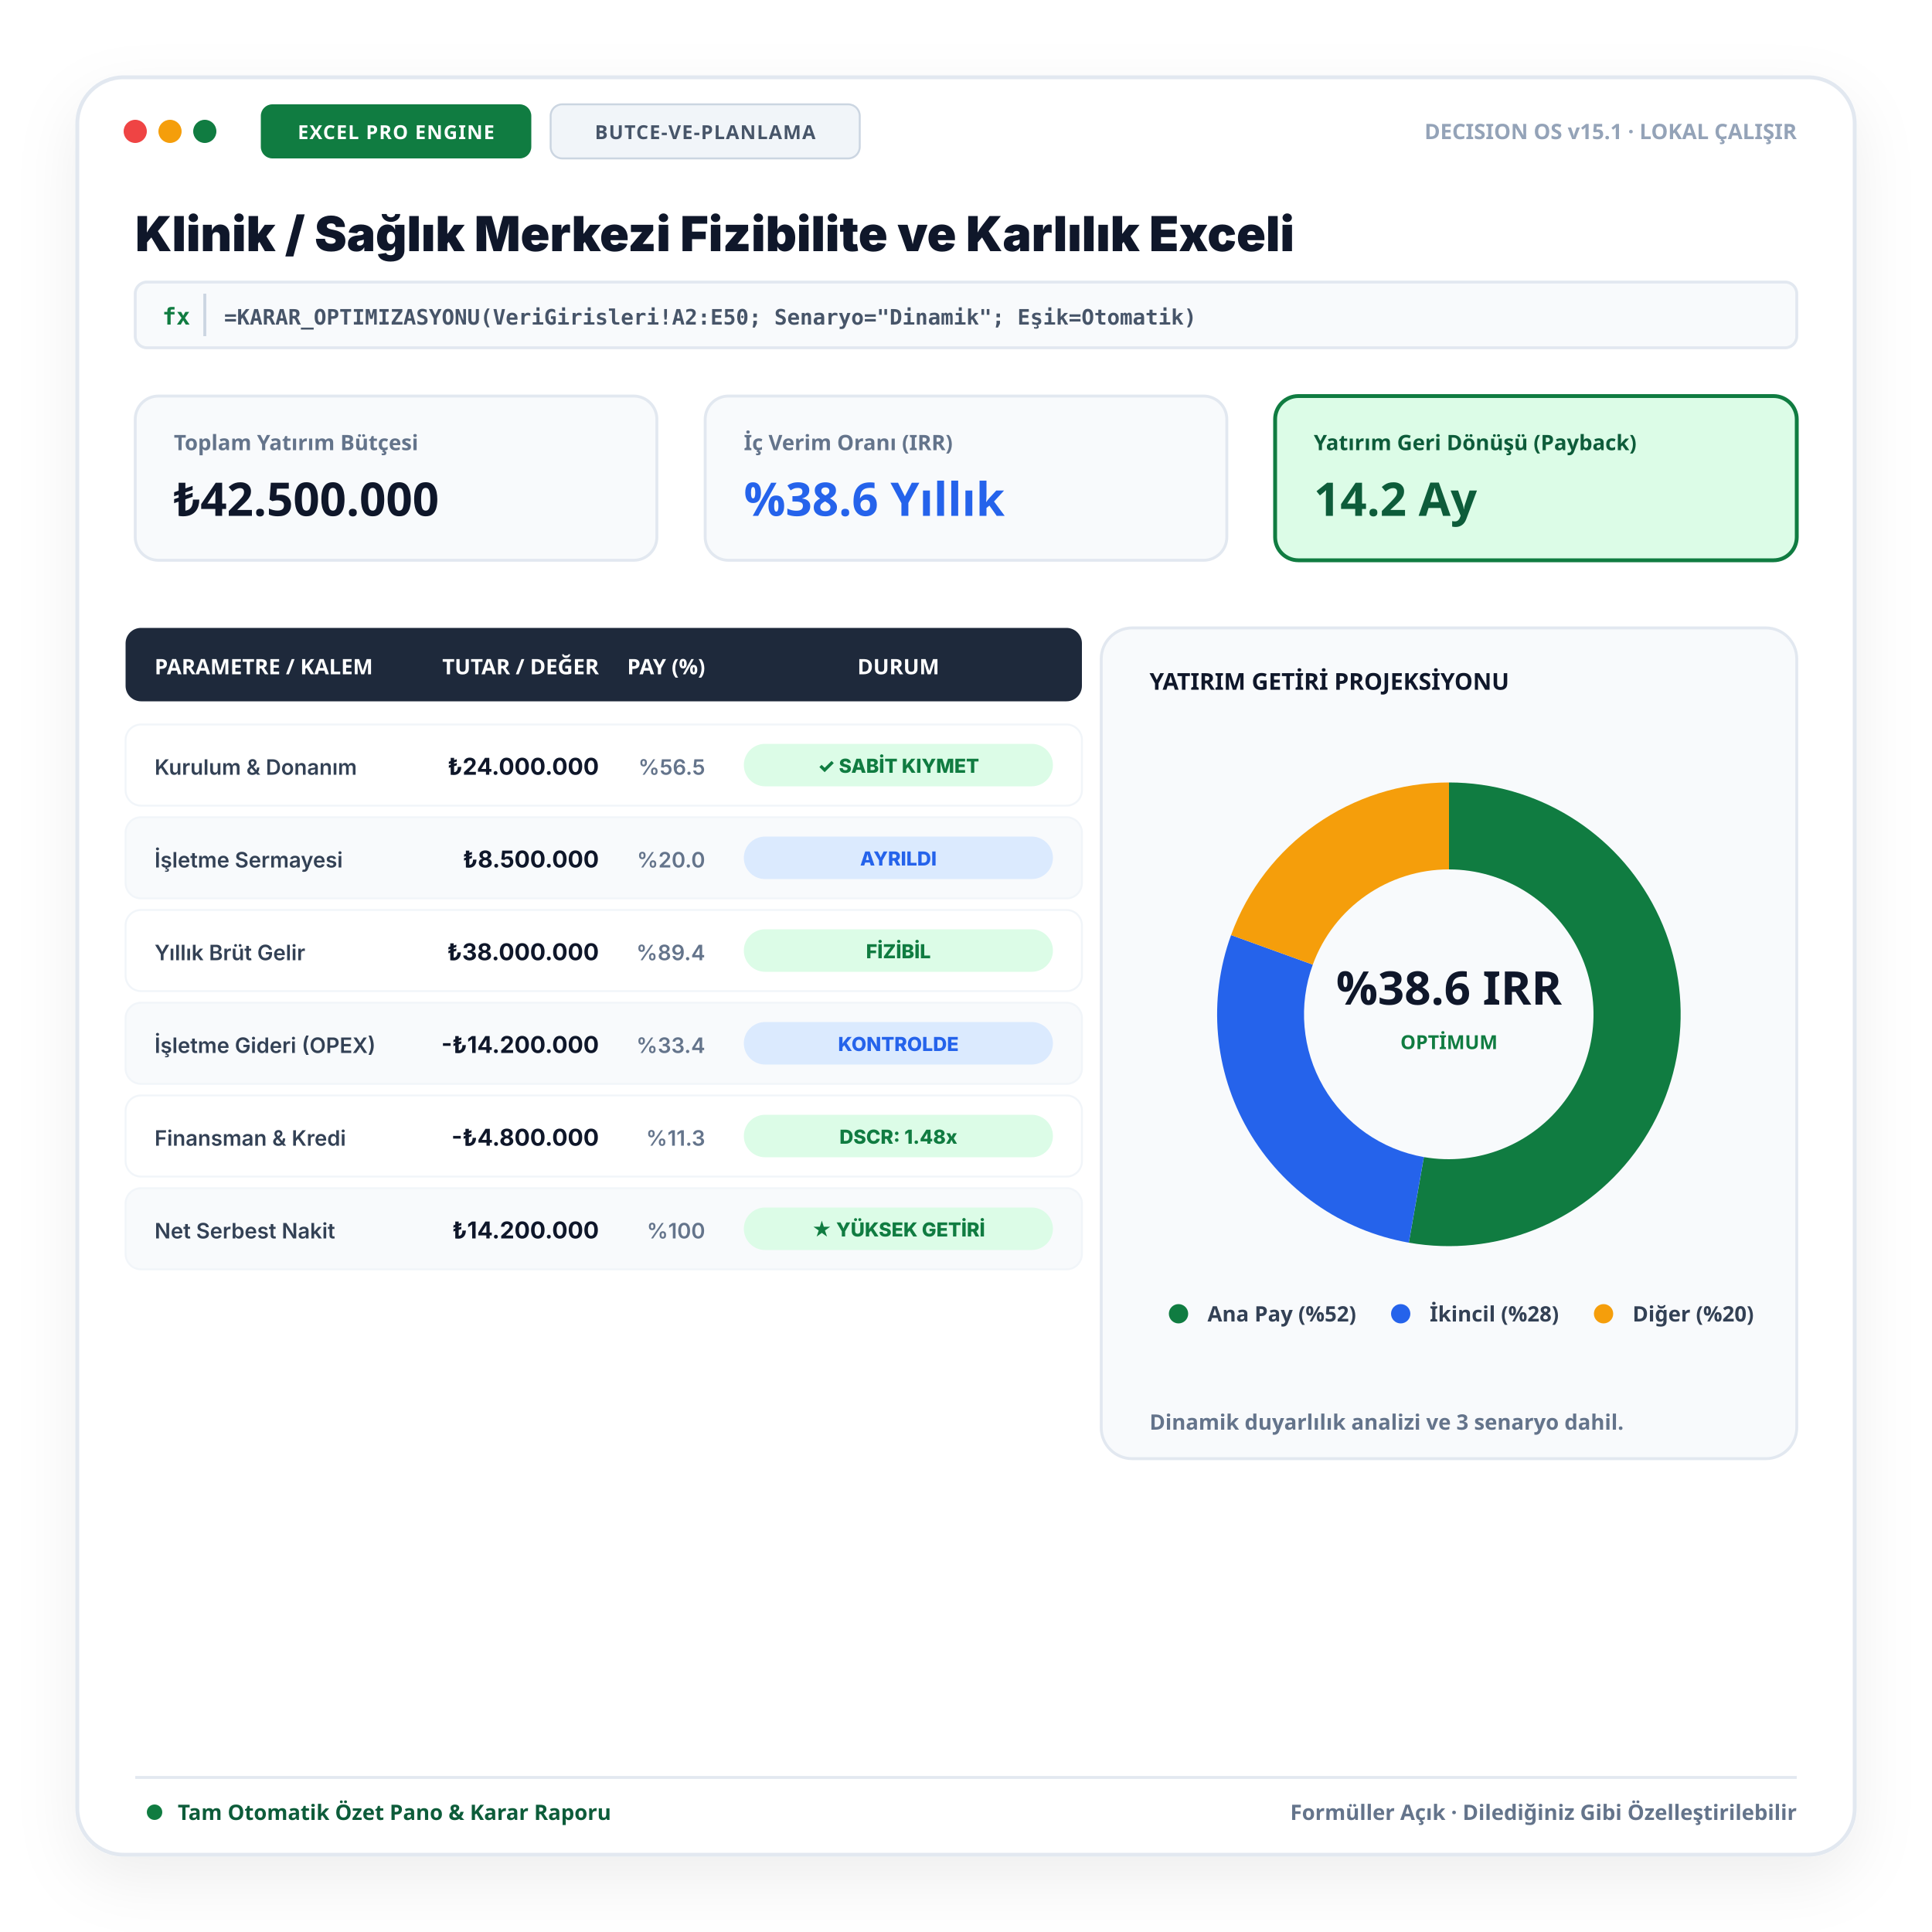
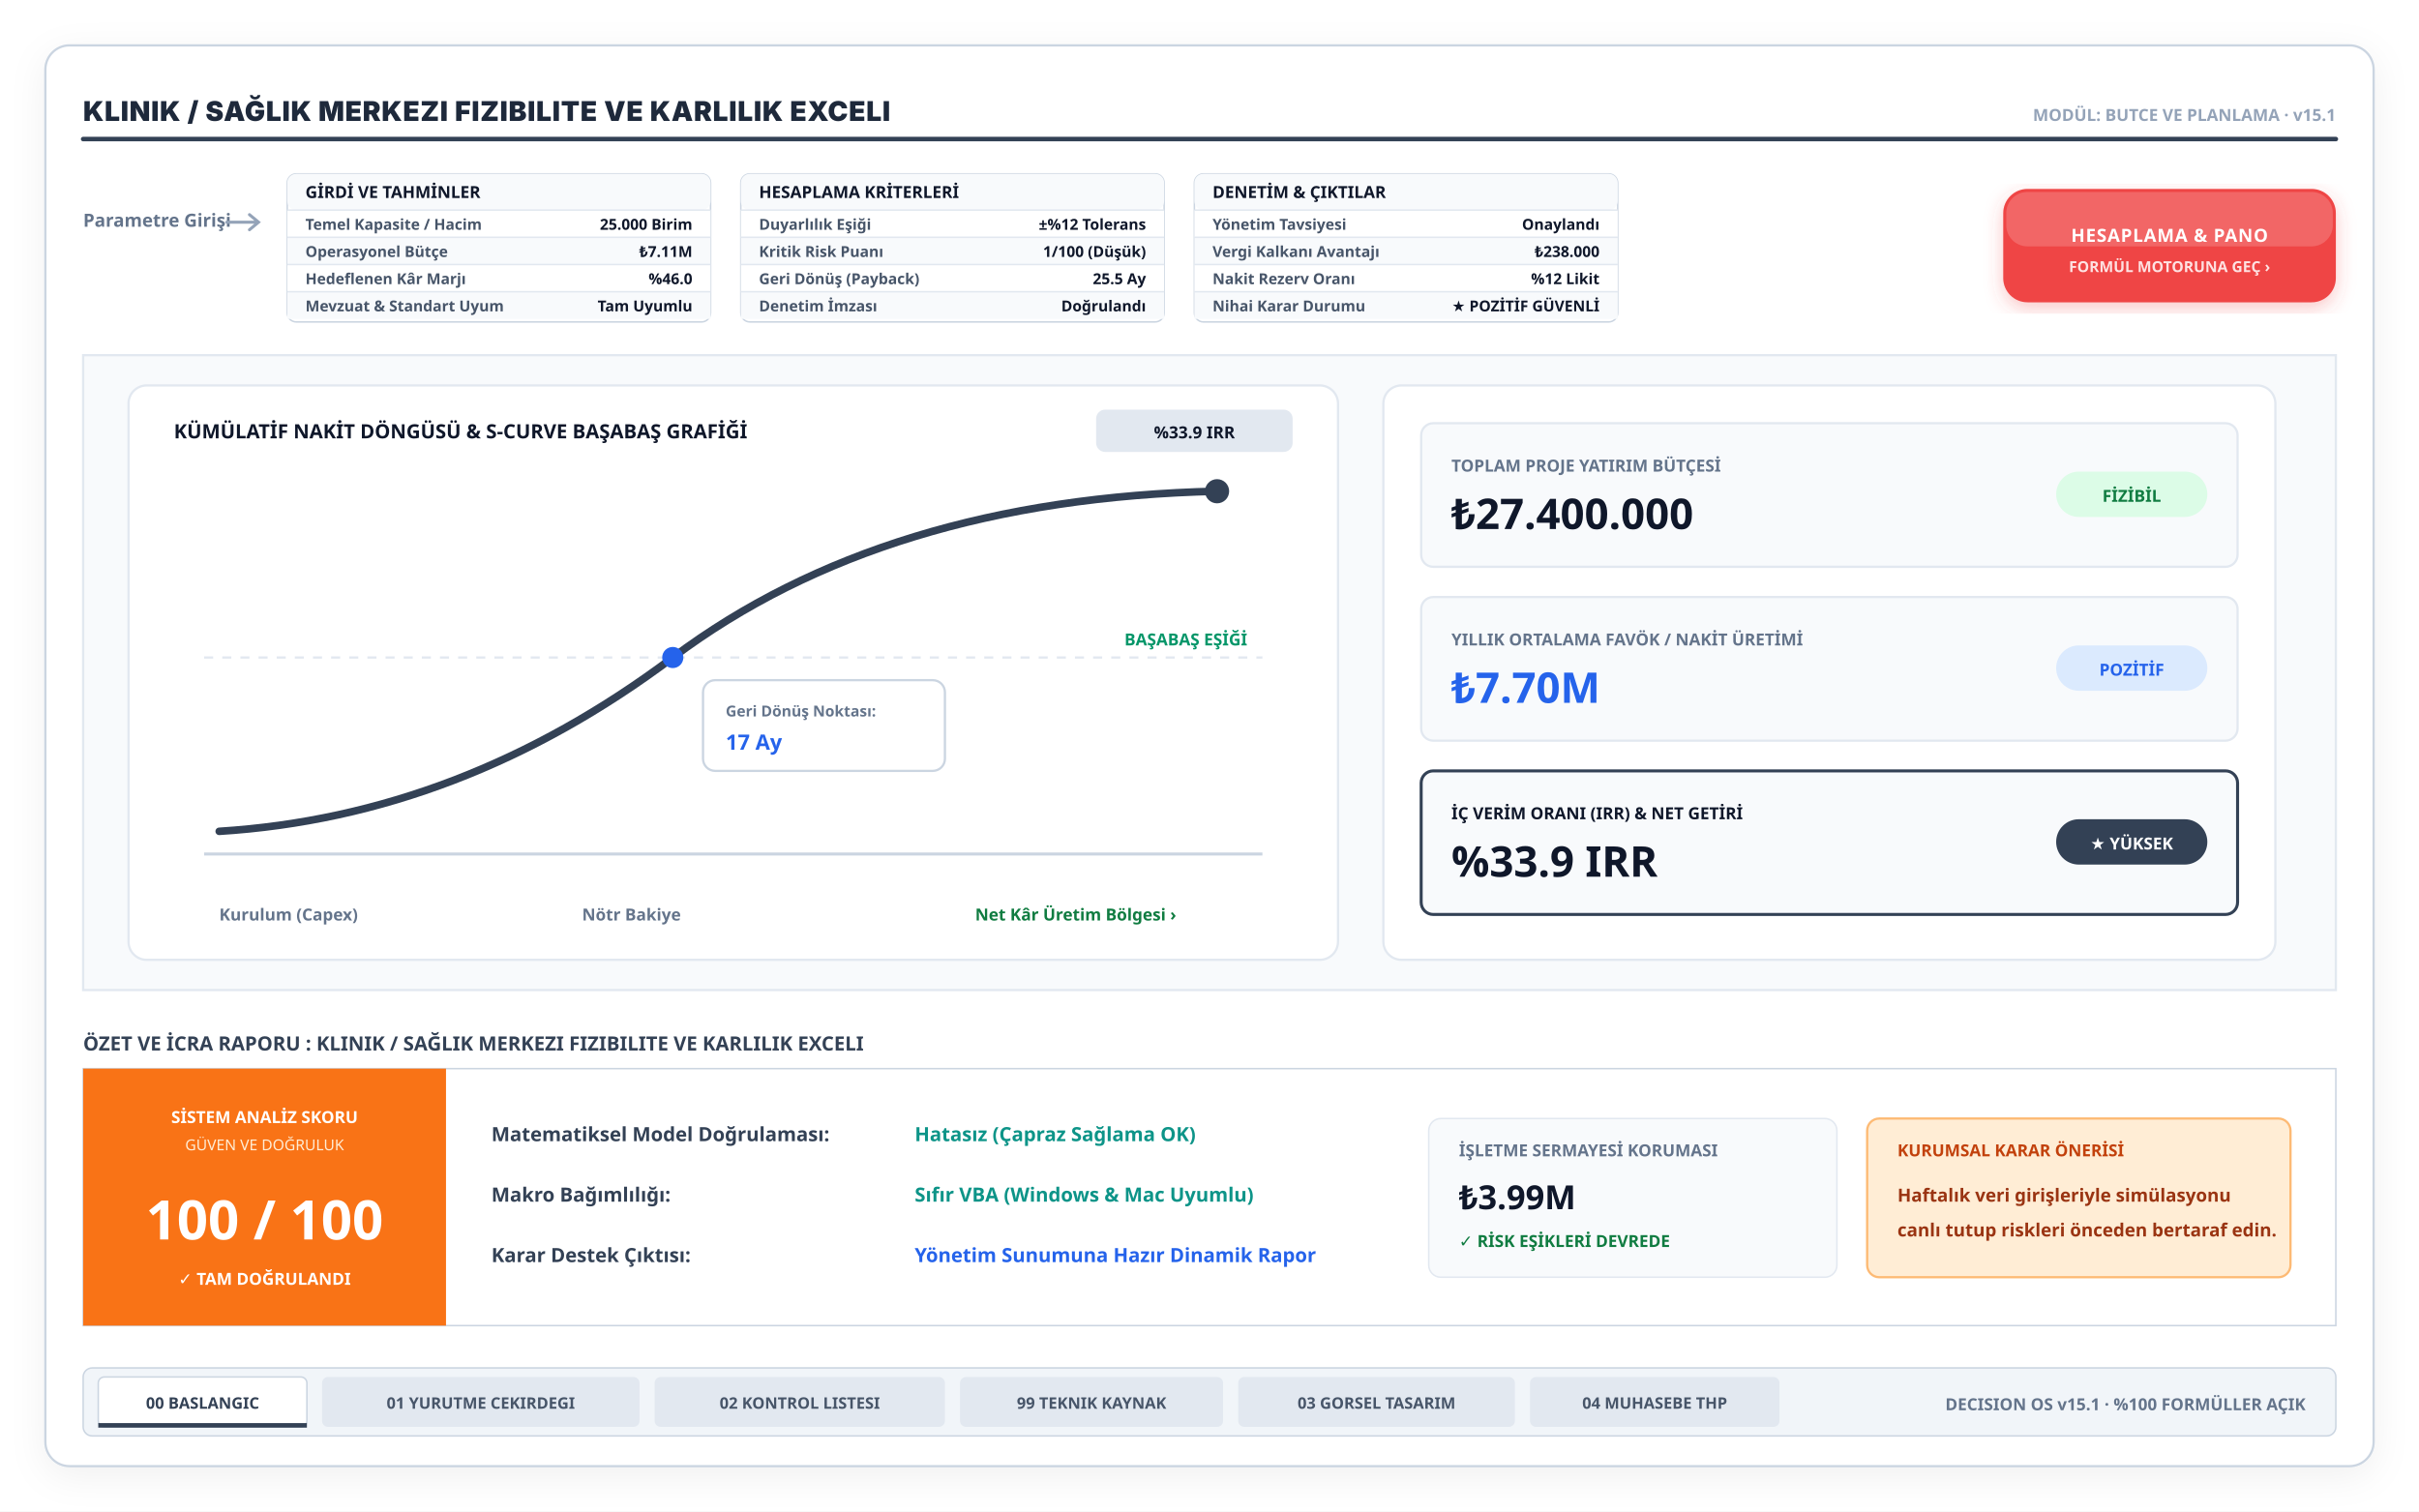
- <svg xmlns="http://www.w3.org/2000/svg" viewBox="0 0 1000 1000" width="100%" height="100%">
+ <svg xmlns="http://www.w3.org/2000/svg" viewBox="0 0 1600 1000" width="100%" height="100%">
  <defs>
-     <filter id="softCard" x="-10%" y="-10%" width="120%" height="120%">
-       <feDropShadow dx="0" dy="12" stdDeviation="16" flood-color="#0f172a" flood-opacity="0.07" />
+     <filter id="cardShadow" x="-5%" y="-5%" width="110%" height="110%">
+       <feDropShadow dx="0" dy="6" stdDeviation="12" flood-color="#0f172a" flood-opacity="0.06" />
+     </filter>
+     <filter id="btnShadow" x="-10%" y="-10%" width="120%" height="120%">
+       <feDropShadow dx="0" dy="4" stdDeviation="6" flood-color="#ef4444" flood-opacity="0.3" />
    </filter>
  </defs>
-   <rect width="1000" height="1000" fill="#ffffff" />
-   <rect x="40" y="40" width="920" height="920" rx="24" fill="#ffffff" stroke="#e2e8f0" stroke-width="2" filter="url(#softCard)" />
-   <g transform="translate(70, 68)">
-     <circle cx="0" cy="0" r="6" fill="#ef4444" />
-     <circle cx="18" cy="0" r="6" fill="#f59e0b" />
-     <circle cx="36" cy="0" r="6" fill="#107c41" />
-     <rect x="65" y="-14" width="140" height="28" rx="6" fill="#107c41" />
-     <text x="135" y="4" font-family="system-ui" font-size="10" font-weight="800" fill="#ffffff" text-anchor="middle" letter-spacing="0.5">EXCEL PRO ENGINE</text>
-     <rect x="215" y="-14" width="160" height="28" rx="6" fill="#f1f5f9" stroke="#cbd5e1" stroke-width="1" />
-     <text x="295" y="4" font-family="system-ui" font-size="10" font-weight="700" fill="#475569" text-anchor="middle" letter-spacing="0.5">BUTCE-VE-PLANLAMA</text>
-     <text x="860" y="4" font-family="system-ui" font-size="11" font-weight="700" fill="#94a3b8" text-anchor="end">DECISION OS v15.1 · LOKAL ÇALIŞIR</text>
+   <rect width="1600" height="1000" fill="#ffffff" />
+   <rect x="30" y="30" width="1540" height="940" rx="16" fill="#ffffff" stroke="#cbd5e1" stroke-width="1.5" filter="url(#cardShadow)" />
+   <g transform="translate(55, 60)">
+     <text x="0" y="20" font-family="system-ui, -apple-system, sans-serif" font-size="18" font-weight="900" fill="#1e293b" letter-spacing="0.5">KLINIK / SAĞLIK MERKEZI FIZIBILITE VE KARLILIK EXCELI</text>
+     <text x="1490" y="20" font-family="system-ui" font-size="11" font-weight="700" fill="#94a3b8" text-anchor="end">MODÜL: BUTCE VE PLANLAMA · v15.1</text>
+     <line x1="0" y1="32" x2="1490" y2="32" stroke="#334155" stroke-width="3" stroke-linecap="round" />
  </g>
-   <g transform="translate(70, 130)">
-     <text x="0" y="0" font-family="system-ui, -apple-system, sans-serif" font-size="25" font-weight="900" fill="#0f172a">Klinik / Sağlık Merkezi Fizibilite ve Karlılık Exceli</text>
-     <rect x="0" y="16" width="860" height="34" rx="6" fill="#f8fafc" stroke="#e2e8f0" stroke-width="1.5" />
-     <text x="14" y="38" font-family="system-ui, monospace" font-size="12" font-weight="800" fill="#107c41">fx</text>
-     <line x1="36" y1="22" x2="36" y2="44" stroke="#cbd5e1" stroke-width="1.5" />
-     <text x="46" y="38" font-family="system-ui, monospace" font-size="11" font-weight="600" fill="#475569">=KARAR_OPTIMIZASYONU(VeriGirisleri!A2:E50; Senaryo="Dinamik"; Eşik=Otomatik)</text>
+   <g transform="translate(55, 115)">
+     <text x="0" y="35" font-family="system-ui, sans-serif" font-size="12" font-weight="700" fill="#64748b">Parametre Girişi</text>
+     <path d="M 95 32 L 115 32 M 110 27 L 116 32 L 110 37" stroke="#94a3b8" stroke-width="2" fill="none" stroke-linecap="round" />
+     <g transform="translate(135, 0)">
+       <rect width="280" height="98" rx="6" fill="#ffffff" stroke="#cbd5e1" stroke-width="1" />
+       <rect width="280" height="24" rx="6" fill="#f8fafc" />
+       <text x="12" y="16" font-family="system-ui" font-size="11" font-weight="800" fill="#0f172a">GİRDİ VE TAHMİNLER</text>
+       <rect x="0" y="24" width="280" height="18" fill="#ffffff" />
+       <line x1="0" y1="24" x2="280" y2="24" stroke="#e2e8f0" stroke-width="1" />
+       <text x="12" y="37" font-family="system-ui" font-size="10" font-weight="600" fill="#475569">Temel Kapasite / Hacim</text>
+       <text x="268" y="37" font-family="system-ui" font-size="10" font-weight="700" fill="#0f172a" text-anchor="end">25.000 Birim</text>
+       <rect x="0" y="42" width="280" height="18" fill="#f8fafc" />
+       <line x1="0" y1="42" x2="280" y2="42" stroke="#e2e8f0" stroke-width="1" />
+       <text x="12" y="55" font-family="system-ui" font-size="10" font-weight="600" fill="#475569">Operasyonel Bütçe</text>
+       <text x="268" y="55" font-family="system-ui" font-size="10" font-weight="700" fill="#0f172a" text-anchor="end">₺7.11M</text>
+       <rect x="0" y="60" width="280" height="18" fill="#ffffff" />
+       <line x1="0" y1="60" x2="280" y2="60" stroke="#e2e8f0" stroke-width="1" />
+       <text x="12" y="73" font-family="system-ui" font-size="10" font-weight="600" fill="#475569">Hedeflenen Kâr Marjı</text>
+       <text x="268" y="73" font-family="system-ui" font-size="10" font-weight="700" fill="#0f172a" text-anchor="end">%46.0</text>
+       <rect x="0" y="78" width="280" height="18" fill="#f8fafc" />
+       <line x1="0" y1="78" x2="280" y2="78" stroke="#e2e8f0" stroke-width="1" />
+       <text x="12" y="91" font-family="system-ui" font-size="10" font-weight="600" fill="#475569">Mevzuat &amp; Standart Uyum</text>
+       <text x="268" y="91" font-family="system-ui" font-size="10" font-weight="700" fill="#0f172a" text-anchor="end">Tam Uyumlu</text>
+     </g>
+     <g transform="translate(435, 0)">
+       <rect width="280" height="98" rx="6" fill="#ffffff" stroke="#cbd5e1" stroke-width="1" />
+       <rect width="280" height="24" rx="6" fill="#f8fafc" />
+       <text x="12" y="16" font-family="system-ui" font-size="11" font-weight="800" fill="#0f172a">HESAPLAMA KRİTERLERİ</text>
+       <rect x="0" y="24" width="280" height="18" fill="#ffffff" />
+       <line x1="0" y1="24" x2="280" y2="24" stroke="#e2e8f0" stroke-width="1" />
+       <text x="12" y="37" font-family="system-ui" font-size="10" font-weight="600" fill="#475569">Duyarlılık Eşiği</text>
+       <text x="268" y="37" font-family="system-ui" font-size="10" font-weight="700" fill="#0f172a" text-anchor="end">±%12 Tolerans</text>
+       <rect x="0" y="42" width="280" height="18" fill="#f8fafc" />
+       <line x1="0" y1="42" x2="280" y2="42" stroke="#e2e8f0" stroke-width="1" />
+       <text x="12" y="55" font-family="system-ui" font-size="10" font-weight="600" fill="#475569">Kritik Risk Puanı</text>
+       <text x="268" y="55" font-family="system-ui" font-size="10" font-weight="700" fill="#0f172a" text-anchor="end">1/100 (Düşük)</text>
+       <rect x="0" y="60" width="280" height="18" fill="#ffffff" />
+       <line x1="0" y1="60" x2="280" y2="60" stroke="#e2e8f0" stroke-width="1" />
+       <text x="12" y="73" font-family="system-ui" font-size="10" font-weight="600" fill="#475569">Geri Dönüş (Payback)</text>
+       <text x="268" y="73" font-family="system-ui" font-size="10" font-weight="700" fill="#0f172a" text-anchor="end">25.5 Ay</text>
+       <rect x="0" y="78" width="280" height="18" fill="#f8fafc" />
+       <line x1="0" y1="78" x2="280" y2="78" stroke="#e2e8f0" stroke-width="1" />
+       <text x="12" y="91" font-family="system-ui" font-size="10" font-weight="600" fill="#475569">Denetim İmzası</text>
+       <text x="268" y="91" font-family="system-ui" font-size="10" font-weight="700" fill="#0f172a" text-anchor="end">Doğrulandı</text>
+     </g>
+     <g transform="translate(735, 0)">
+       <rect width="280" height="98" rx="6" fill="#ffffff" stroke="#cbd5e1" stroke-width="1" />
+       <rect width="280" height="24" rx="6" fill="#f8fafc" />
+       <text x="12" y="16" font-family="system-ui" font-size="11" font-weight="800" fill="#0f172a">DENETİM &amp; ÇIKTILAR</text>
+       <rect x="0" y="24" width="280" height="18" fill="#ffffff" />
+       <line x1="0" y1="24" x2="280" y2="24" stroke="#e2e8f0" stroke-width="1" />
+       <text x="12" y="37" font-family="system-ui" font-size="10" font-weight="600" fill="#475569">Yönetim Tavsiyesi</text>
+       <text x="268" y="37" font-family="system-ui" font-size="10" font-weight="700" fill="#0f172a" text-anchor="end">Onaylandı</text>
+       <rect x="0" y="42" width="280" height="18" fill="#f8fafc" />
+       <line x1="0" y1="42" x2="280" y2="42" stroke="#e2e8f0" stroke-width="1" />
+       <text x="12" y="55" font-family="system-ui" font-size="10" font-weight="600" fill="#475569">Vergi Kalkanı Avantajı</text>
+       <text x="268" y="55" font-family="system-ui" font-size="10" font-weight="700" fill="#0f172a" text-anchor="end">₺238.000</text>
+       <rect x="0" y="60" width="280" height="18" fill="#ffffff" />
+       <line x1="0" y1="60" x2="280" y2="60" stroke="#e2e8f0" stroke-width="1" />
+       <text x="12" y="73" font-family="system-ui" font-size="10" font-weight="600" fill="#475569">Nakit Rezerv Oranı</text>
+       <text x="268" y="73" font-family="system-ui" font-size="10" font-weight="700" fill="#0f172a" text-anchor="end">%12 Likit</text>
+       <rect x="0" y="78" width="280" height="18" fill="#f8fafc" />
+       <line x1="0" y1="78" x2="280" y2="78" stroke="#e2e8f0" stroke-width="1" />
+       <text x="12" y="91" font-family="system-ui" font-size="10" font-weight="600" fill="#475569">Nihai Karar Durumu</text>
+       <text x="268" y="91" font-family="system-ui" font-size="10" font-weight="700" fill="#0f172a" text-anchor="end">★ POZİTİF GÜVENLİ</text>
+     </g>
+     <g transform="translate(1270, 10)" filter="url(#btnShadow)">
+       <rect width="220" height="75" rx="16" fill="#ef4444" />
+       <rect x="2" y="2" width="216" height="36" rx="14" fill="#ffffff" fill-opacity="0.18" />
+       <text x="110" y="35" font-family="system-ui, sans-serif" font-size="12" font-weight="900" fill="#ffffff" text-anchor="middle" letter-spacing="0.5">HESAPLAMA &amp; PANO</text>
+       <text x="110" y="55" font-family="system-ui, sans-serif" font-size="10" font-weight="700" fill="#fee2e2" text-anchor="middle">FORMÜL MOTORUNA GEÇ ›</text>
+     </g>
  </g>
-   <g transform="translate(70, 205)">
-     <rect x="0" y="0" width="270" height="85" rx="12" fill="#f8fafc" stroke="#e2e8f0" stroke-width="1.5" />
-     <text x="20" y="28" font-family="system-ui" font-size="11" font-weight="700" fill="#64748b">Toplam Yatırım Bütçesi</text>
-     <text x="20" y="62" font-family="system-ui" font-size="24" font-weight="900" fill="#0f172a">₺42.500.000</text>
-     <rect x="295" y="0" width="270" height="85" rx="12" fill="#f8fafc" stroke="#e2e8f0" stroke-width="1.5" />
-     <text x="315" y="28" font-family="system-ui" font-size="11" font-weight="700" fill="#64748b">İç Verim Oranı (IRR)</text>
-     <text x="315" y="62" font-family="system-ui" font-size="24" font-weight="900" fill="#2563eb">%38.6 Yıllık</text>
-     <rect x="590" y="0" width="270" height="85" rx="12" fill="#dcfce7" stroke="#107c41" stroke-width="2" />
-     <text x="610" y="28" font-family="system-ui" font-size="11" font-weight="800" fill="#0d5c3a">Yatırım Geri Dönüşü (Payback)</text>
-     <text x="610" y="62" font-family="system-ui" font-size="24" font-weight="900" fill="#0d5c3a">14.2 Ay</text>
+   <g transform="translate(55, 235)">
+     <rect width="1490" height="420" fill="#f8fafc" stroke="#e2e8f0" stroke-width="1.5" />
+     <g transform="translate(30, 20)">
+       <rect width="800" height="380" rx="12" fill="#ffffff" stroke="#e2e8f0" stroke-width="1.5" />
+       <text x="30" y="35" font-family="system-ui" font-size="13" font-weight="800" fill="#0f172a">KÜMÜLATİF NAKİT DÖNGÜSÜ &amp; S-CURVE BAŞABAŞ GRAFİĞİ</text>
+       <rect x="640" y="16" width="130" height="28" rx="6" fill="#e2e8f0" />
+       <text x="705" y="35" font-family="system-ui" font-size="11" font-weight="800" fill="#0f172a" text-anchor="middle">%33.9 IRR</text>
+       <line x1="50" y1="310" x2="750" y2="310" stroke="#cbd5e1" stroke-width="2" />
+       <line x1="50" y1="180" x2="750" y2="180" stroke="#e2e8f0" stroke-width="1.5" stroke-dasharray="6 6" />
+       <text x="740" y="172" font-family="system-ui" font-size="11" font-weight="800" fill="#059669" text-anchor="end">BAŞABAŞ EŞİĞİ</text>
+       <path d="M 60 295 Q 220 285 360 180 T 720 70" fill="none" stroke="#334155" stroke-width="5" stroke-linecap="round" />
+       <circle cx="720" cy="70" r="8" fill="#334155" />
+       <circle cx="360" cy="180" r="7" fill="#2563eb" />
+       <g transform="translate(380, 195)">
+         <rect width="160" height="60" rx="8" fill="#ffffff" stroke="#cbd5e1" stroke-width="1.5" />
+         <text x="15" y="24" font-family="system-ui" font-size="10" font-weight="700" fill="#64748b">Geri Dönüş Noktası:</text>
+         <text x="15" y="46" font-family="system-ui" font-size="14" font-weight="900" fill="#2563eb">17 Ay</text>
+       </g>
+       <g transform="translate(60, 340)">
+         <text x="0" y="14" font-family="system-ui" font-size="11" font-weight="700" fill="#64748b">Kurulum (Capex)</text>
+         <text x="240" y="14" font-family="system-ui" font-size="11" font-weight="700" fill="#64748b">Nötr Bakiye</text>
+         <text x="500" y="14" font-family="system-ui" font-size="11" font-weight="800" fill="#107c41">Net Kâr Üretim Bölgesi ›</text>
+       </g>
+     </g>
+     <g transform="translate(860, 20)">
+       <rect width="590" height="380" rx="12" fill="#ffffff" stroke="#e2e8f0" stroke-width="1.5" />
+       <g transform="translate(25, 25)">
+         <rect width="540" height="95" rx="8" fill="#f8fafc" stroke="#e2e8f0" stroke-width="1.5" />
+         <text x="20" y="32" font-family="system-ui" font-size="11" font-weight="700" fill="#64748b">TOPLAM PROJE YATIRIM BÜTÇESİ</text>
+         <text x="20" y="70" font-family="system-ui" font-size="28" font-weight="900" fill="#0f172a">₺27.400.000</text>
+         <rect x="420" y="32" width="100" height="30" rx="15" fill="#dcfce7" />
+         <text x="470" y="52" font-family="system-ui" font-size="11" font-weight="800" fill="#107c41" text-anchor="middle">FİZİBİL</text>
+       </g>
+       <g transform="translate(25, 140)">
+         <rect width="540" height="95" rx="8" fill="#f8fafc" stroke="#e2e8f0" stroke-width="1.5" />
+         <text x="20" y="32" font-family="system-ui" font-size="11" font-weight="700" fill="#64748b">YILLIK ORTALAMA FAVÖK / NAKİT ÜRETİMİ</text>
+         <text x="20" y="70" font-family="system-ui" font-size="28" font-weight="900" fill="#2563eb">₺7.70M</text>
+         <rect x="420" y="32" width="100" height="30" rx="15" fill="#dbeafe" />
+         <text x="470" y="52" font-family="system-ui" font-size="11" font-weight="800" fill="#2563eb" text-anchor="middle">POZİTİF</text>
+       </g>
+       <g transform="translate(25, 255)">
+         <rect width="540" height="95" rx="8" fill="#f8fafc" stroke="#334155" stroke-width="2" />
+         <text x="20" y="32" font-family="system-ui" font-size="11" font-weight="800" fill="#0f172a">İÇ VERİM ORANI (IRR) &amp; NET GETİRİ</text>
+         <text x="20" y="70" font-family="system-ui" font-size="28" font-weight="900" fill="#0f172a">%33.9 IRR</text>
+         <rect x="420" y="32" width="100" height="30" rx="15" fill="#334155" />
+         <text x="470" y="52" font-family="system-ui" font-size="11" font-weight="900" fill="#ffffff" text-anchor="middle">★ YÜKSEK</text>
+       </g>
+     </g>
  </g>
-   <rect x="65" y="325" width="495" height="38" rx="8" fill="#1e293b" />
-   <text x="80" y="349" font-family="system-ui" font-size="11" font-weight="800" fill="#ffffff">PARAMETRE / KALEM</text>
-   <text x="310" y="349" font-family="system-ui" font-size="11" font-weight="800" fill="#ffffff" text-anchor="end">TUTAR / DEĞER</text>
-   <text x="365" y="349" font-family="system-ui" font-size="11" font-weight="800" fill="#ffffff" text-anchor="end">PAY (%)</text>
-   <text x="465" y="349" font-family="system-ui" font-size="11" font-weight="800" fill="#ffffff" text-anchor="middle">DURUM</text>
-   <rect x="65" y="375" width="495" height="42" rx="8" fill="#ffffff" stroke="#f1f5f9" stroke-width="1" />
-   <text x="80" y="401" font-family="system-ui, -apple-system, sans-serif" font-size="11" font-weight="600" fill="#334155">Kurulum &amp; Donanım</text>
-   <text x="310" y="401" font-family="system-ui, -apple-system, sans-serif" font-size="12" font-weight="700" fill="#0f172a" text-anchor="end">₺24.000.000</text>
-   <text x="365" y="401" font-family="system-ui, -apple-system, sans-serif" font-size="11" font-weight="600" fill="#64748b" text-anchor="end">%56.5</text>
-   <rect x="385" y="385" width="160" height="22" rx="11" fill="#dcfce7" />
-   <text x="465" y="400" font-family="system-ui, -apple-system, sans-serif" font-size="10" font-weight="800" fill="#107c41" text-anchor="middle">✓ SABİT KIYMET</text>
-   <rect x="65" y="423" width="495" height="42" rx="8" fill="#f8fafc" stroke="#f1f5f9" stroke-width="1" />
-   <text x="80" y="449" font-family="system-ui, -apple-system, sans-serif" font-size="11" font-weight="600" fill="#334155">İşletme Sermayesi</text>
-   <text x="310" y="449" font-family="system-ui, -apple-system, sans-serif" font-size="12" font-weight="700" fill="#0f172a" text-anchor="end">₺8.500.000</text>
-   <text x="365" y="449" font-family="system-ui, -apple-system, sans-serif" font-size="11" font-weight="600" fill="#64748b" text-anchor="end">%20.0</text>
-   <rect x="385" y="433" width="160" height="22" rx="11" fill="#dbeafe" />
-   <text x="465" y="448" font-family="system-ui, -apple-system, sans-serif" font-size="10" font-weight="800" fill="#2563eb" text-anchor="middle">AYRILDI</text>
-   <rect x="65" y="471" width="495" height="42" rx="8" fill="#ffffff" stroke="#f1f5f9" stroke-width="1" />
-   <text x="80" y="497" font-family="system-ui, -apple-system, sans-serif" font-size="11" font-weight="600" fill="#334155">Yıllık Brüt Gelir</text>
-   <text x="310" y="497" font-family="system-ui, -apple-system, sans-serif" font-size="12" font-weight="700" fill="#0f172a" text-anchor="end">₺38.000.000</text>
-   <text x="365" y="497" font-family="system-ui, -apple-system, sans-serif" font-size="11" font-weight="600" fill="#64748b" text-anchor="end">%89.4</text>
-   <rect x="385" y="481" width="160" height="22" rx="11" fill="#dcfce7" />
-   <text x="465" y="496" font-family="system-ui, -apple-system, sans-serif" font-size="10" font-weight="800" fill="#107c41" text-anchor="middle">FİZİBİL</text>
-   <rect x="65" y="519" width="495" height="42" rx="8" fill="#f8fafc" stroke="#f1f5f9" stroke-width="1" />
-   <text x="80" y="545" font-family="system-ui, -apple-system, sans-serif" font-size="11" font-weight="600" fill="#334155">İşletme Gideri (OPEX)</text>
-   <text x="310" y="545" font-family="system-ui, -apple-system, sans-serif" font-size="12" font-weight="700" fill="#0f172a" text-anchor="end">-₺14.200.000</text>
-   <text x="365" y="545" font-family="system-ui, -apple-system, sans-serif" font-size="11" font-weight="600" fill="#64748b" text-anchor="end">%33.4</text>
-   <rect x="385" y="529" width="160" height="22" rx="11" fill="#dbeafe" />
-   <text x="465" y="544" font-family="system-ui, -apple-system, sans-serif" font-size="10" font-weight="800" fill="#2563eb" text-anchor="middle">KONTROLDE</text>
-   <rect x="65" y="567" width="495" height="42" rx="8" fill="#ffffff" stroke="#f1f5f9" stroke-width="1" />
-   <text x="80" y="593" font-family="system-ui, -apple-system, sans-serif" font-size="11" font-weight="600" fill="#334155">Finansman &amp; Kredi</text>
-   <text x="310" y="593" font-family="system-ui, -apple-system, sans-serif" font-size="12" font-weight="700" fill="#0f172a" text-anchor="end">-₺4.800.000</text>
-   <text x="365" y="593" font-family="system-ui, -apple-system, sans-serif" font-size="11" font-weight="600" fill="#64748b" text-anchor="end">%11.3</text>
-   <rect x="385" y="577" width="160" height="22" rx="11" fill="#dcfce7" />
-   <text x="465" y="592" font-family="system-ui, -apple-system, sans-serif" font-size="10" font-weight="800" fill="#107c41" text-anchor="middle">DSCR: 1.48x</text>
-   <rect x="65" y="615" width="495" height="42" rx="8" fill="#f8fafc" stroke="#f1f5f9" stroke-width="1" />
-   <text x="80" y="641" font-family="system-ui, -apple-system, sans-serif" font-size="11" font-weight="600" fill="#334155">Net Serbest Nakit</text>
-   <text x="310" y="641" font-family="system-ui, -apple-system, sans-serif" font-size="12" font-weight="700" fill="#0f172a" text-anchor="end">₺14.200.000</text>
-   <text x="365" y="641" font-family="system-ui, -apple-system, sans-serif" font-size="11" font-weight="600" fill="#64748b" text-anchor="end">%100</text>
-   <rect x="385" y="625" width="160" height="22" rx="11" fill="#dcfce7" />
-   <text x="465" y="640" font-family="system-ui, -apple-system, sans-serif" font-size="10" font-weight="800" fill="#107c41" text-anchor="middle">★ YÜKSEK GETİRİ</text>
-   <g transform="translate(570, 325)">
-     <rect width="360" height="430" rx="16" fill="#f8fafc" stroke="#e2e8f0" stroke-width="1.5" />
-     <text x="25" y="32" font-family="system-ui" font-size="12" font-weight="800" fill="#0f172a">YATIRIM GETİRİ PROJEKSİYONU</text>
-     <path d="M 159.2 318.2 A 120 120 0 1 0 180.0 80.0 L 180.0 125.0 A 75 75 0 1 1 167.0 273.9 Z" fill="#107c41" />
-     <path d="M 67.2 159.0 A 120 120 0 0 0 159.2 318.2 L 167.0 273.9 A 75 75 0 0 1 109.5 174.3 Z" fill="#2563eb" />
-     <path d="M 180.0 80.0 A 120 120 0 0 0 67.2 159.0 L 109.5 174.3 A 75 75 0 0 1 180.0 125.0 Z" fill="#f59e0b" />
-     <text x="180" y="195" font-family="system-ui" font-size="24" font-weight="900" fill="#0f172a" text-anchor="middle">%38.6 IRR</text>
-     <text x="180" y="218" font-family="system-ui" font-size="10" font-weight="800" fill="#107c41" text-anchor="middle">OPTİMUM</text>
-     <g transform="translate(30, 345)">
-       <circle cx="10" cy="10" r="5" fill="#107c41" />
-       <text x="25" y="14" font-family="system-ui" font-size="11" font-weight="600" fill="#334155">Ana Pay (%52)</text>
-       <circle cx="125" cy="10" r="5" fill="#2563eb" />
-       <text x="140" y="14" font-family="system-ui" font-size="11" font-weight="600" fill="#334155">İkincil (%28)</text>
-       <circle cx="230" cy="10" r="5" fill="#f59e0b" />
-       <text x="245" y="14" font-family="system-ui" font-size="11" font-weight="600" fill="#334155">Diğer (%20)</text>
+   <g transform="translate(55, 675)">
+     <text x="0" y="20" font-family="system-ui" font-size="13" font-weight="800" fill="#334155">ÖZET VE İCRA RAPORU : KLINIK / SAĞLIK MERKEZI FIZIBILITE VE KARLILIK EXCELI</text>
+     <rect x="0" y="32" width="1490" height="170" fill="#ffffff" stroke="#cbd5e1" stroke-width="1" />
+     <rect x="0" y="32" width="240" height="170" fill="#f97316" />
+     <text x="120" y="68" font-family="system-ui" font-size="11" font-weight="800" fill="#ffffff" text-anchor="middle">SİSTEM ANALİZ SKORU</text>
+     <text x="120" y="86" font-family="system-ui" font-size="10" fill="#ffedd5" text-anchor="middle">GÜVEN VE DOĞRULUK</text>
+     <text x="120" y="145" font-family="system-ui" font-size="36" font-weight="900" fill="#ffffff" text-anchor="middle">100 / 100</text>
+     <text x="120" y="175" font-family="system-ui" font-size="11" font-weight="700" fill="#ffffff" text-anchor="middle">✓ TAM DOĞRULANDI</text>
+     <g transform="translate(270, 55)">
+       <text x="0" y="25" font-family="system-ui" font-size="13" font-weight="700" fill="#334155">Matematiksel Model Doğrulaması:</text>
+       <text x="280" y="25" font-family="system-ui" font-size="13" font-weight="800" fill="#0d9488">Hatasız (Çapraz Sağlama OK)</text>
+       <text x="0" y="65" font-family="system-ui" font-size="13" font-weight="700" fill="#334155">Makro Bağımlılığı:</text>
+       <text x="280" y="65" font-family="system-ui" font-size="13" font-weight="800" fill="#0d9488">Sıfır VBA (Windows &amp; Mac Uyumlu)</text>
+       <text x="0" y="105" font-family="system-ui" font-size="13" font-weight="700" fill="#334155">Karar Destek Çıktısı:</text>
+       <text x="280" y="105" font-family="system-ui" font-size="13" font-weight="800" fill="#2563eb">Yönetim Sunumuna Hazır Dinamik Rapor</text>
+       <rect x="620" y="10" width="270" height="105" rx="8" fill="#f8fafc" stroke="#e2e8f0" stroke-width="1" />
+       <text x="640" y="35" font-family="system-ui" font-size="11" font-weight="700" fill="#64748b">İŞLETME SERMAYESİ KORUMASI</text>
+       <text x="640" y="70" font-family="system-ui" font-size="22" font-weight="900" fill="#0f172a">₺3.99M</text>
+       <text x="640" y="95" font-family="system-ui" font-size="11" font-weight="800" fill="#107c41">✓ RİSK EŞİKLERİ DEVREDE</text>
+       <rect x="910" y="10" width="280" height="105" rx="8" fill="#ffedd5" stroke="#fdba74" stroke-width="1.5" />
+       <text x="930" y="35" font-family="system-ui" font-size="11" font-weight="800" fill="#c2410c">KURUMSAL KARAR ÖNERİSİ</text>
+       <text x="930" y="65" font-family="system-ui" font-size="12" font-weight="800" fill="#9a3412">Haftalık veri girişleriyle simülasyonu</text>
+       <text x="930" y="88" font-family="system-ui" font-size="12" font-weight="800" fill="#9a3412">canlı tutup riskleri önceden bertaraf edin.</text>
    </g>
-     <text x="25" y="415" font-family="system-ui" font-size="11" font-weight="600" fill="#64748b">Dinamik duyarlılık analizi ve 3 senaryo dahil.</text>
  </g>
-   <g transform="translate(70, 920)">
-     <line x1="0" y1="0" x2="860" y2="0" stroke="#e2e8f0" stroke-width="1.5" />
-     <circle cx="10" cy="18" r="4" fill="#107c41" />
-     <text x="22" y="22" font-family="system-ui" font-size="11" font-weight="700" fill="#0d5c3a">Tam Otomatik Özet Pano &amp; Karar Raporu</text>
-     <text x="860" y="22" font-family="system-ui" font-size="11" font-weight="600" fill="#64748b" text-anchor="end">Formüller Açık · Dilediğiniz Gibi Özelleştirilebilir</text>
+   <g transform="translate(55, 905)">
+     <rect width="1490" height="45" rx="6" fill="#f1f5f9" stroke="#cbd5e1" stroke-width="1" />
+     <rect x="10" y="6" width="138" height="33" rx="4" fill="#ffffff" stroke="#cbd5e1" stroke-width="1" />
+     <line x1="10" y1="38" x2="148" y2="38" stroke="#334155" stroke-width="3" />
+     <text x="79" y="27" font-family="system-ui" font-size="10.5" font-weight="800" fill="#334155" text-anchor="middle">00 BASLANGIC</text>
+     <rect x="158" y="6" width="210" height="33" rx="4" fill="#e2e8f0" />
+     <text x="263" y="27" font-family="system-ui" font-size="10.5" font-weight="700" fill="#475569" text-anchor="middle">01 YURUTME CEKIRDEGI</text>
+     <rect x="378" y="6" width="192" height="33" rx="4" fill="#e2e8f0" />
+     <text x="474" y="27" font-family="system-ui" font-size="10.5" font-weight="700" fill="#475569" text-anchor="middle">02 KONTROL LISTESI</text>
+     <rect x="580" y="6" width="174" height="33" rx="4" fill="#e2e8f0" />
+     <text x="667" y="27" font-family="system-ui" font-size="10.5" font-weight="700" fill="#475569" text-anchor="middle">99 TEKNIK KAYNAK</text>
+     <rect x="764" y="6" width="183" height="33" rx="4" fill="#e2e8f0" />
+     <text x="855.5" y="27" font-family="system-ui" font-size="10.5" font-weight="700" fill="#475569" text-anchor="middle">03 GORSEL TASARIM</text>
+     <rect x="957" y="6" width="165" height="33" rx="4" fill="#e2e8f0" />
+     <text x="1039.5" y="27" font-family="system-ui" font-size="10.5" font-weight="700" fill="#475569" text-anchor="middle">04 MUHASEBE THP</text>
+     <text x="1470" y="28" font-family="system-ui" font-size="11" font-weight="800" fill="#64748b" text-anchor="end">DECISION OS v15.1 · %100 FORMÜLLER AÇIK</text>
  </g>
</svg>
